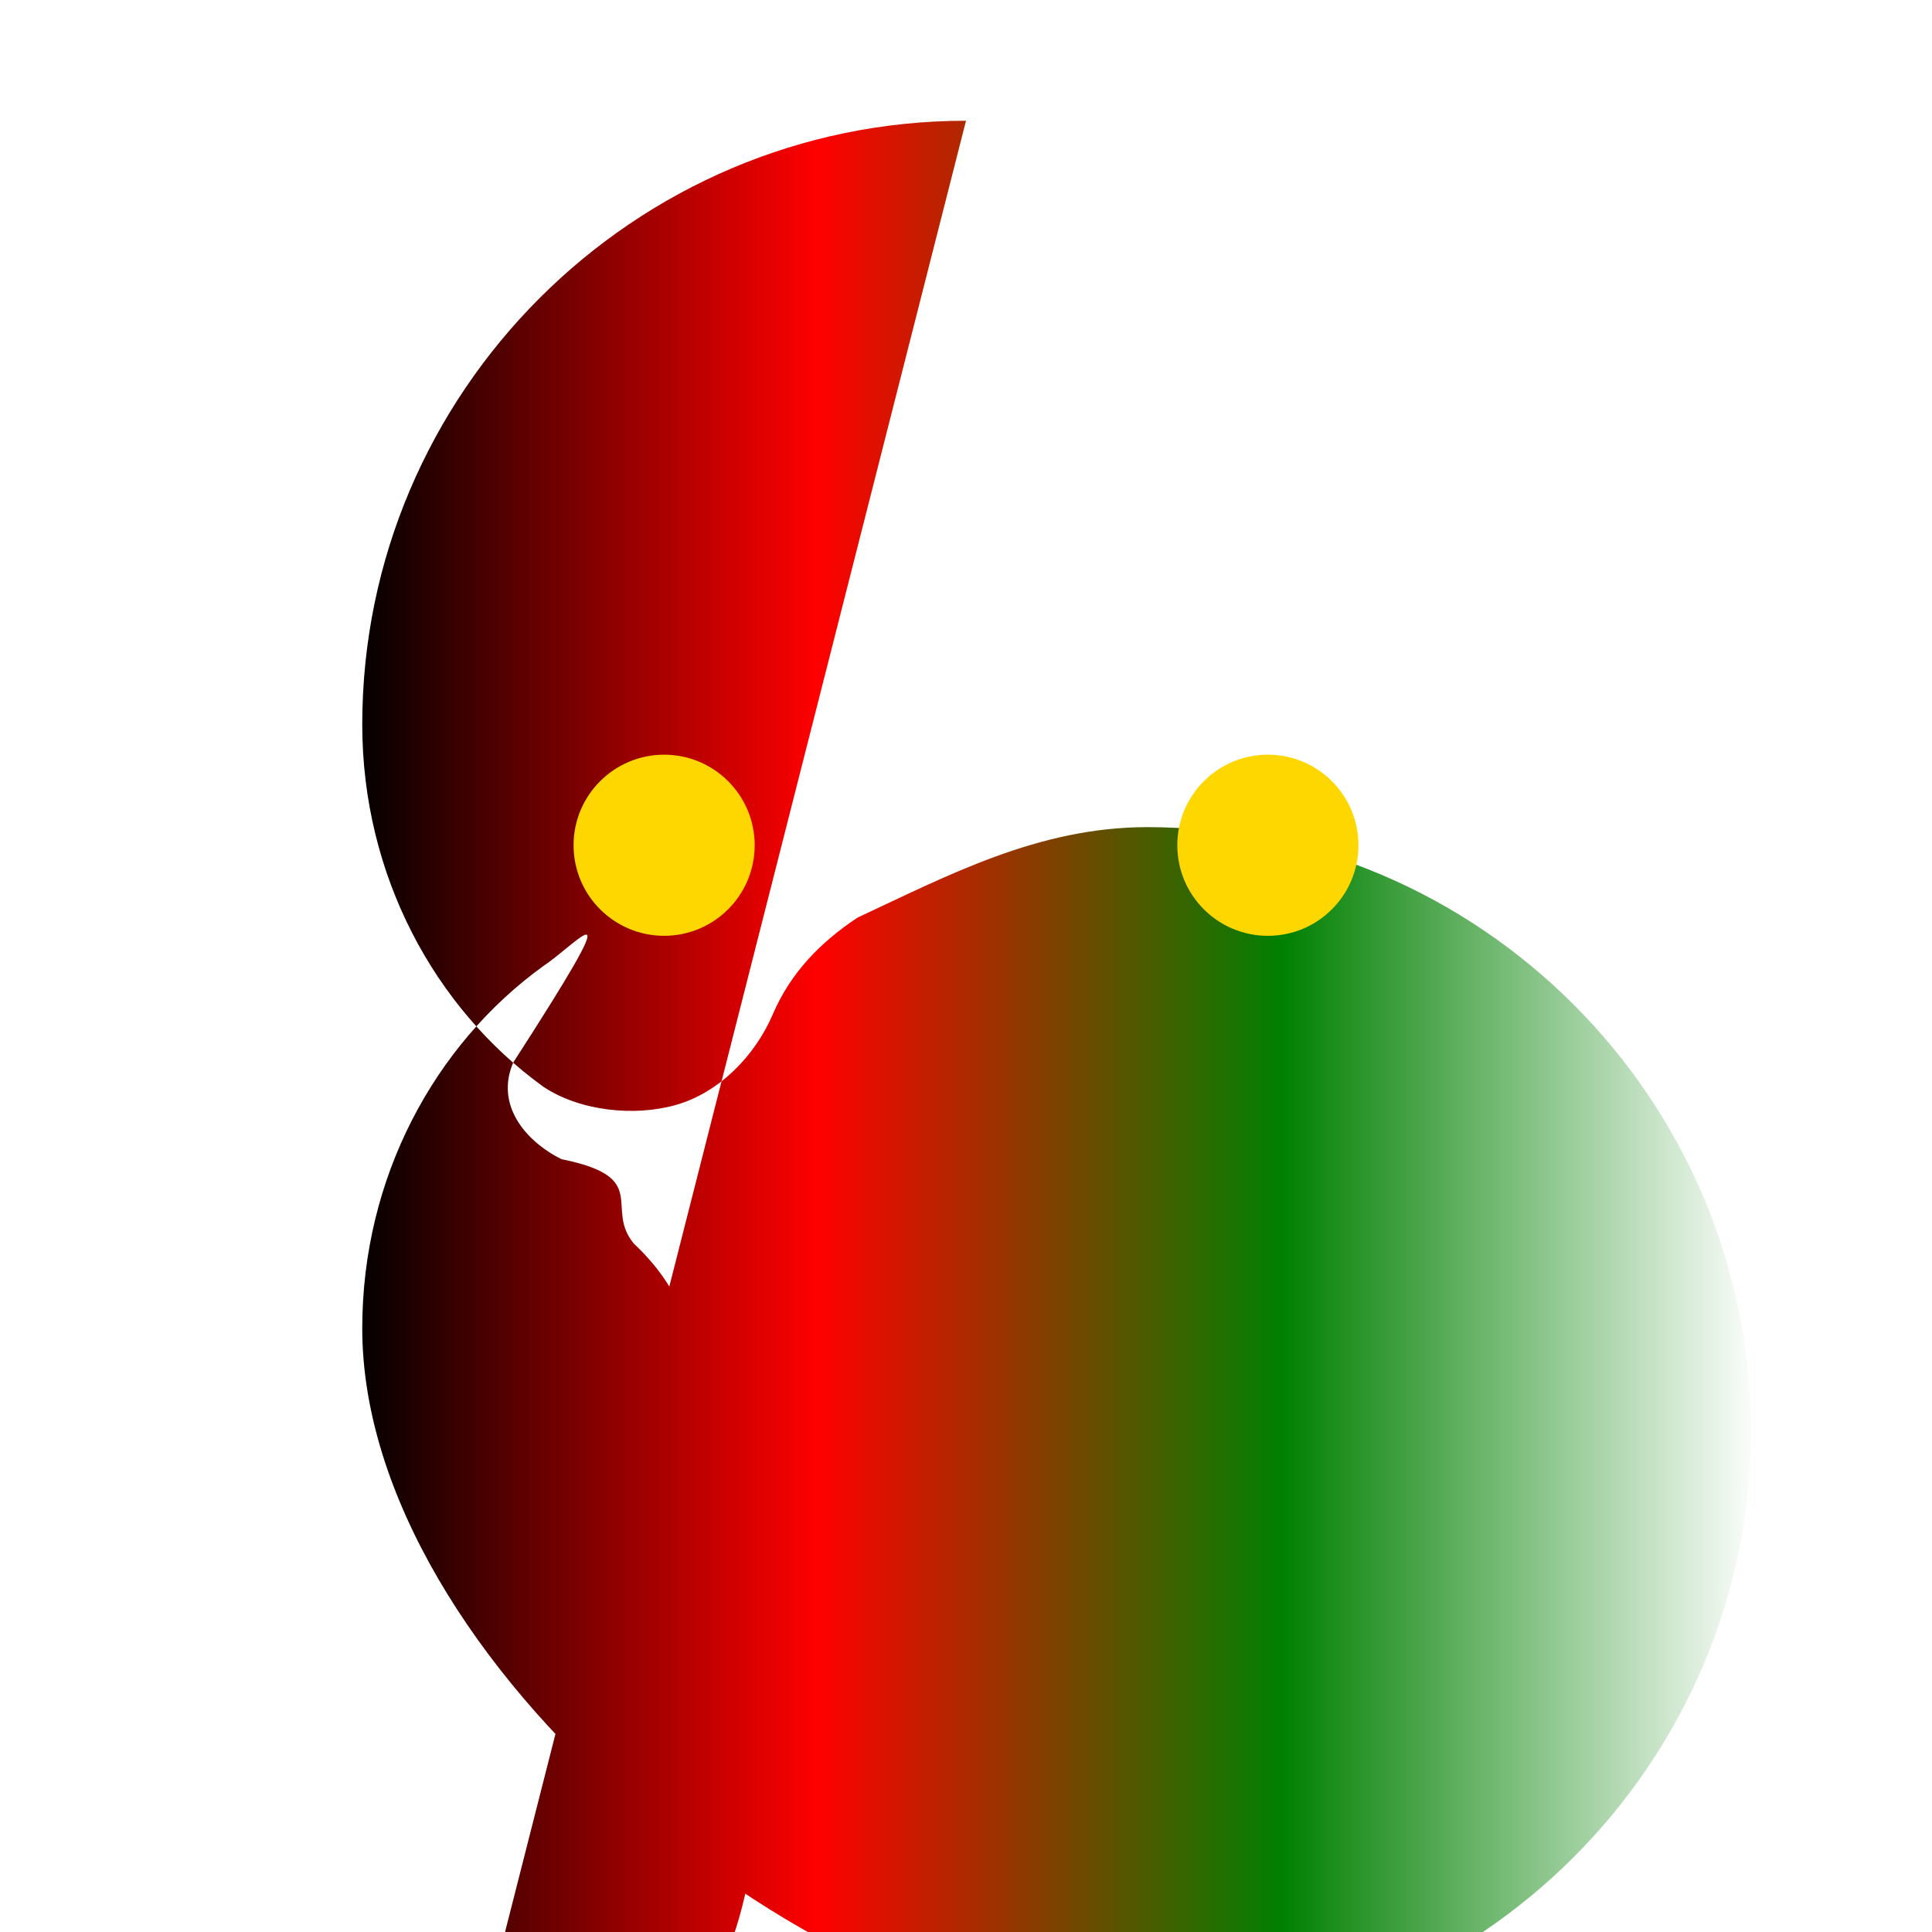
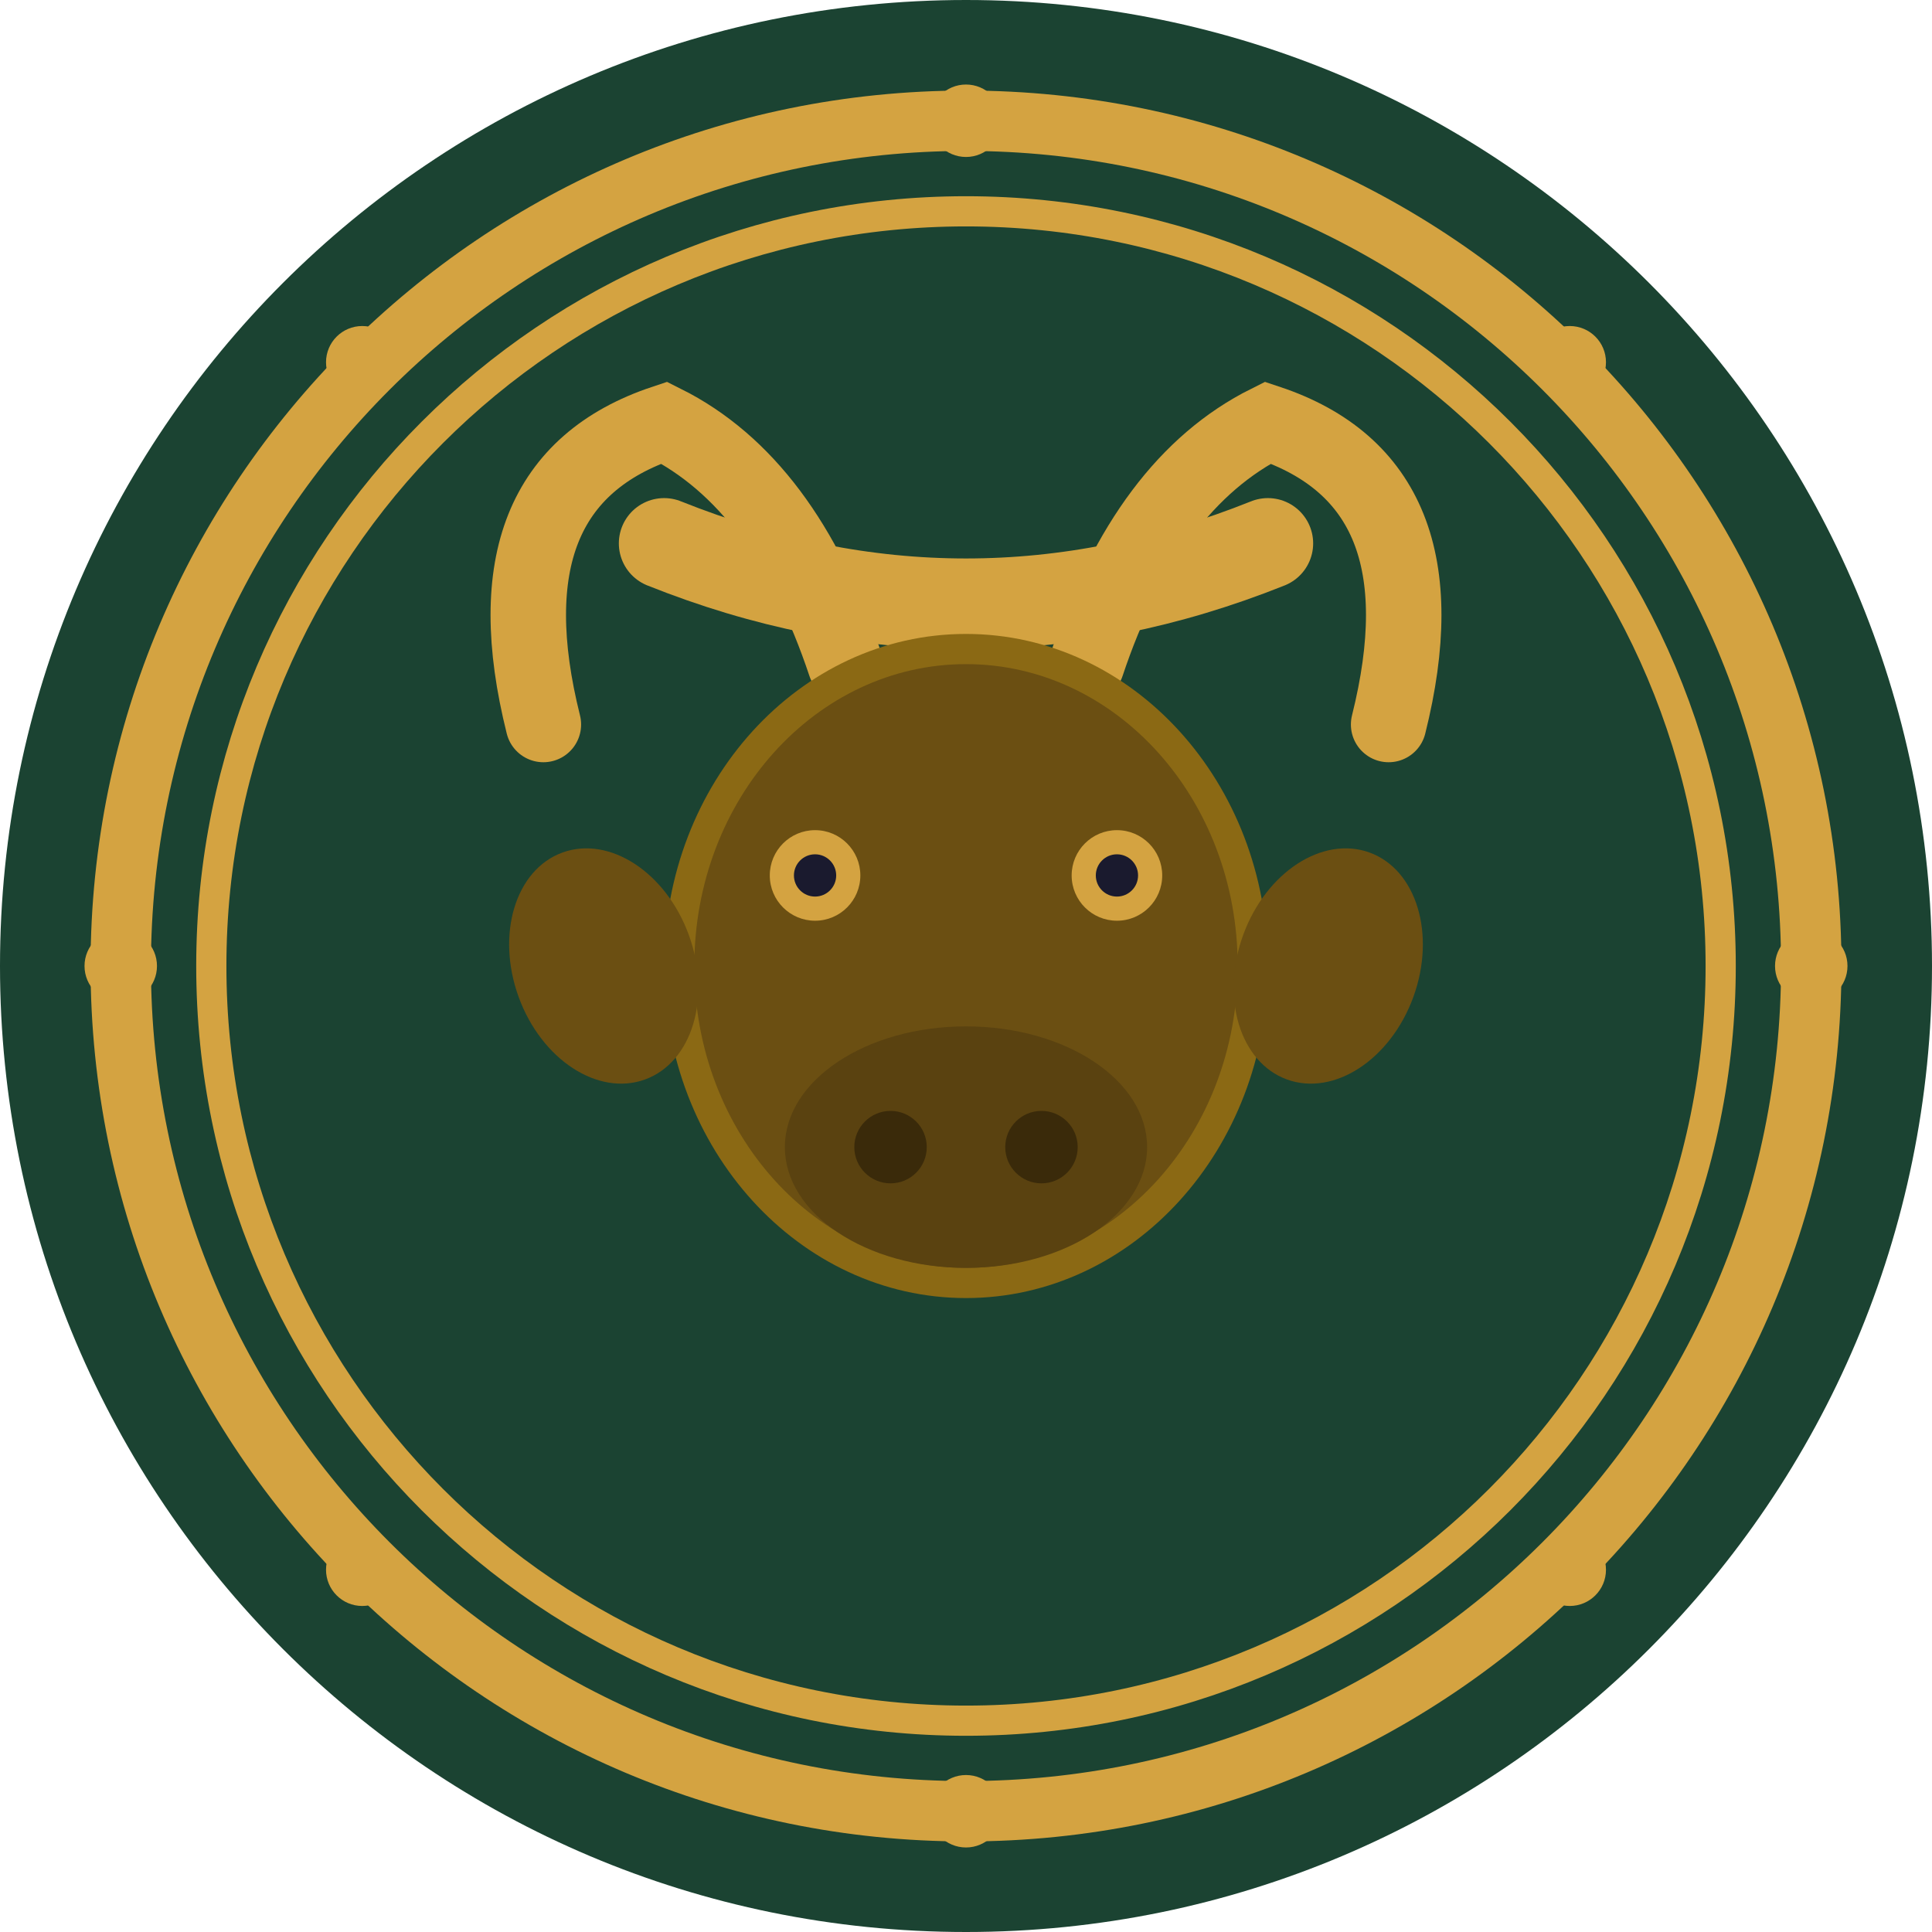
- <svg xmlns="http://www.w3.org/2000/svg" viewBox="0 0 32 32">
-   <defs>
-     <linearGradient id="kenya" x1="0%" y1="0%" x2="100%" y2="0%">
-       <stop offset="0%" style="stop-color:#000000" />
-       <stop offset="33%" style="stop-color:#FF0000" />
-       <stop offset="33%" style="stop-color:#FF0000" />
-       <stop offset="66%" style="stop-color:#008000" />
-       <stop offset="66%" style="stop-color:#008000" />
-       <stop offset="100%" style="stop-color:#FFFFFF" />
-     </linearGradient>
-   </defs>
-   <path fill="url(#kenya)" d="M16 2C10.5 2 6 6.5 6 12c0 2.5 1.2 4.7 3 6 0.6 0.4 1.5 0.5 2.2 0.3 0.7-0.2 1.3-0.8 1.6-1.5 0.3-0.7 0.8-1.2 1.4-1.6 1.5-0.7 3-1.5 4.8-1.5 5.5 0 10 4.5 10 10s-4.5 10-10 10S6 27.5 6 22c0-2.5 1.2-4.7 3-6 0.6-0.4 1.5-1.5-0.5 1.6-0.3 0.7 0.2 1.3 0.8 1.6 1.5 0.3 0.7 0.8 1.2 1.4 1.6 1.5 0.7 3 1.5 4.8 1.5 5.5 0 10-4.5 10-10S21.5 2 16 2z" />
-   <circle cx="11" cy="14" r="1.5" fill="#FFD700" />
-   <circle cx="21" cy="14" r="1.5" fill="#FFD700" />
+ <svg xmlns="http://www.w3.org/2000/svg" viewBox="0 0 64 64">
+   <circle cx="32" cy="32" r="32" fill="#1b4332" />
+   <circle cx="32" cy="32" r="28" fill="none" stroke="#d4a341" stroke-width="2" />
+   <circle cx="32" cy="32" r="25" fill="none" stroke="#d4a341" stroke-width="1" />
+   <g transform="translate(32,30)">
+     <path d="M-14,-6 Q-16,-14 -10,-16 Q-6,-14 -4,-8" fill="none" stroke="#d4a341" stroke-width="2.5" stroke-linecap="round" />
+     <path d="M14,-6 Q16,-14 10,-16 Q6,-14 4,-8" fill="none" stroke="#d4a341" stroke-width="2.5" stroke-linecap="round" />
+     <path d="M-10,-12 Q0,-8 10,-12" fill="none" stroke="#d4a341" stroke-width="3" stroke-linecap="round" />
+     <ellipse cx="0" cy="2" rx="10" ry="11" fill="#8B6914" />
+     <ellipse cx="0" cy="2" rx="9" ry="10" fill="#6B4F12" />
+     <circle cx="-5" cy="-1" r="1.5" fill="#d4a341" />
+     <circle cx="5" cy="-1" r="1.5" fill="#d4a341" />
+     <circle cx="-5" cy="-1" r="0.7" fill="#1a1a2e" />
+     <circle cx="5" cy="-1" r="0.7" fill="#1a1a2e" />
+     <ellipse cx="0" cy="8" rx="6" ry="4" fill="#5a4210" />
+     <circle cx="-2.5" cy="8" r="1.2" fill="#3a2a0a" />
+     <circle cx="2.5" cy="8" r="1.2" fill="#3a2a0a" />
+     <ellipse cx="-12" cy="2" rx="3" ry="4" fill="#6B4F12" transform="rotate(-20,-12,2)" />
+     <ellipse cx="12" cy="2" rx="3" ry="4" fill="#6B4F12" transform="rotate(20,12,2)" />
+   </g>
+   <circle cx="32" cy="4" r="1.2" fill="#d4a341" />
+   <circle cx="32" cy="60" r="1.2" fill="#d4a341" />
+   <circle cx="4" cy="32" r="1.2" fill="#d4a341" />
+   <circle cx="60" cy="32" r="1.2" fill="#d4a341" />
+   <circle cx="12" cy="12" r="1.2" fill="#d4a341" />
+   <circle cx="52" cy="12" r="1.2" fill="#d4a341" />
+   <circle cx="12" cy="52" r="1.2" fill="#d4a341" />
+   <circle cx="52" cy="52" r="1.2" fill="#d4a341" />
</svg>
